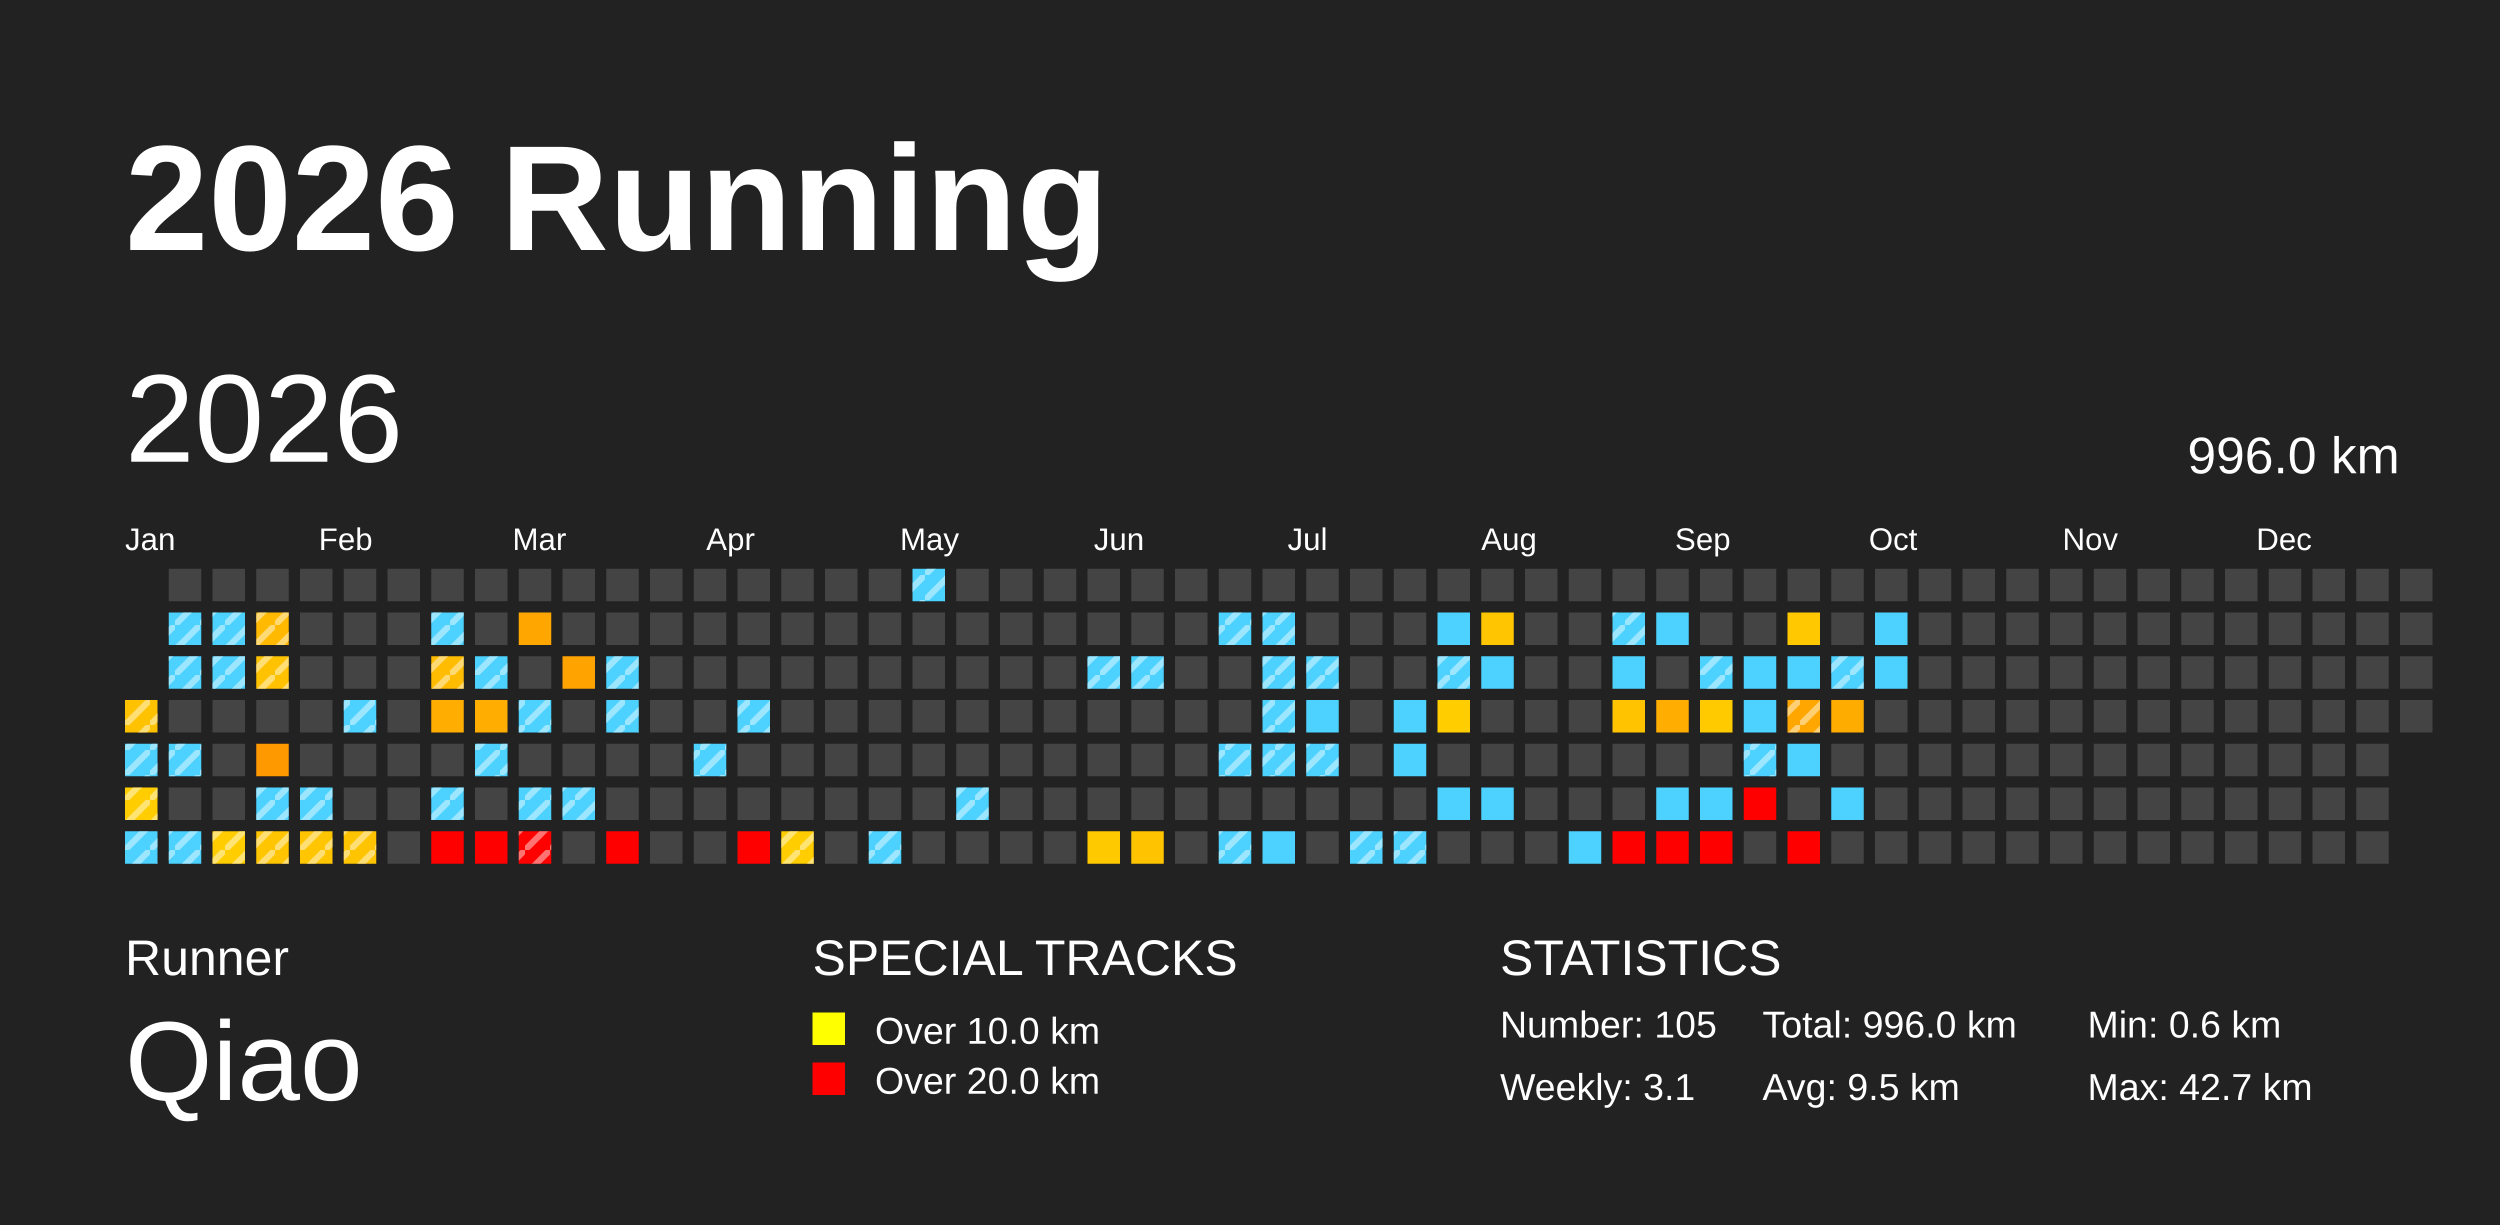
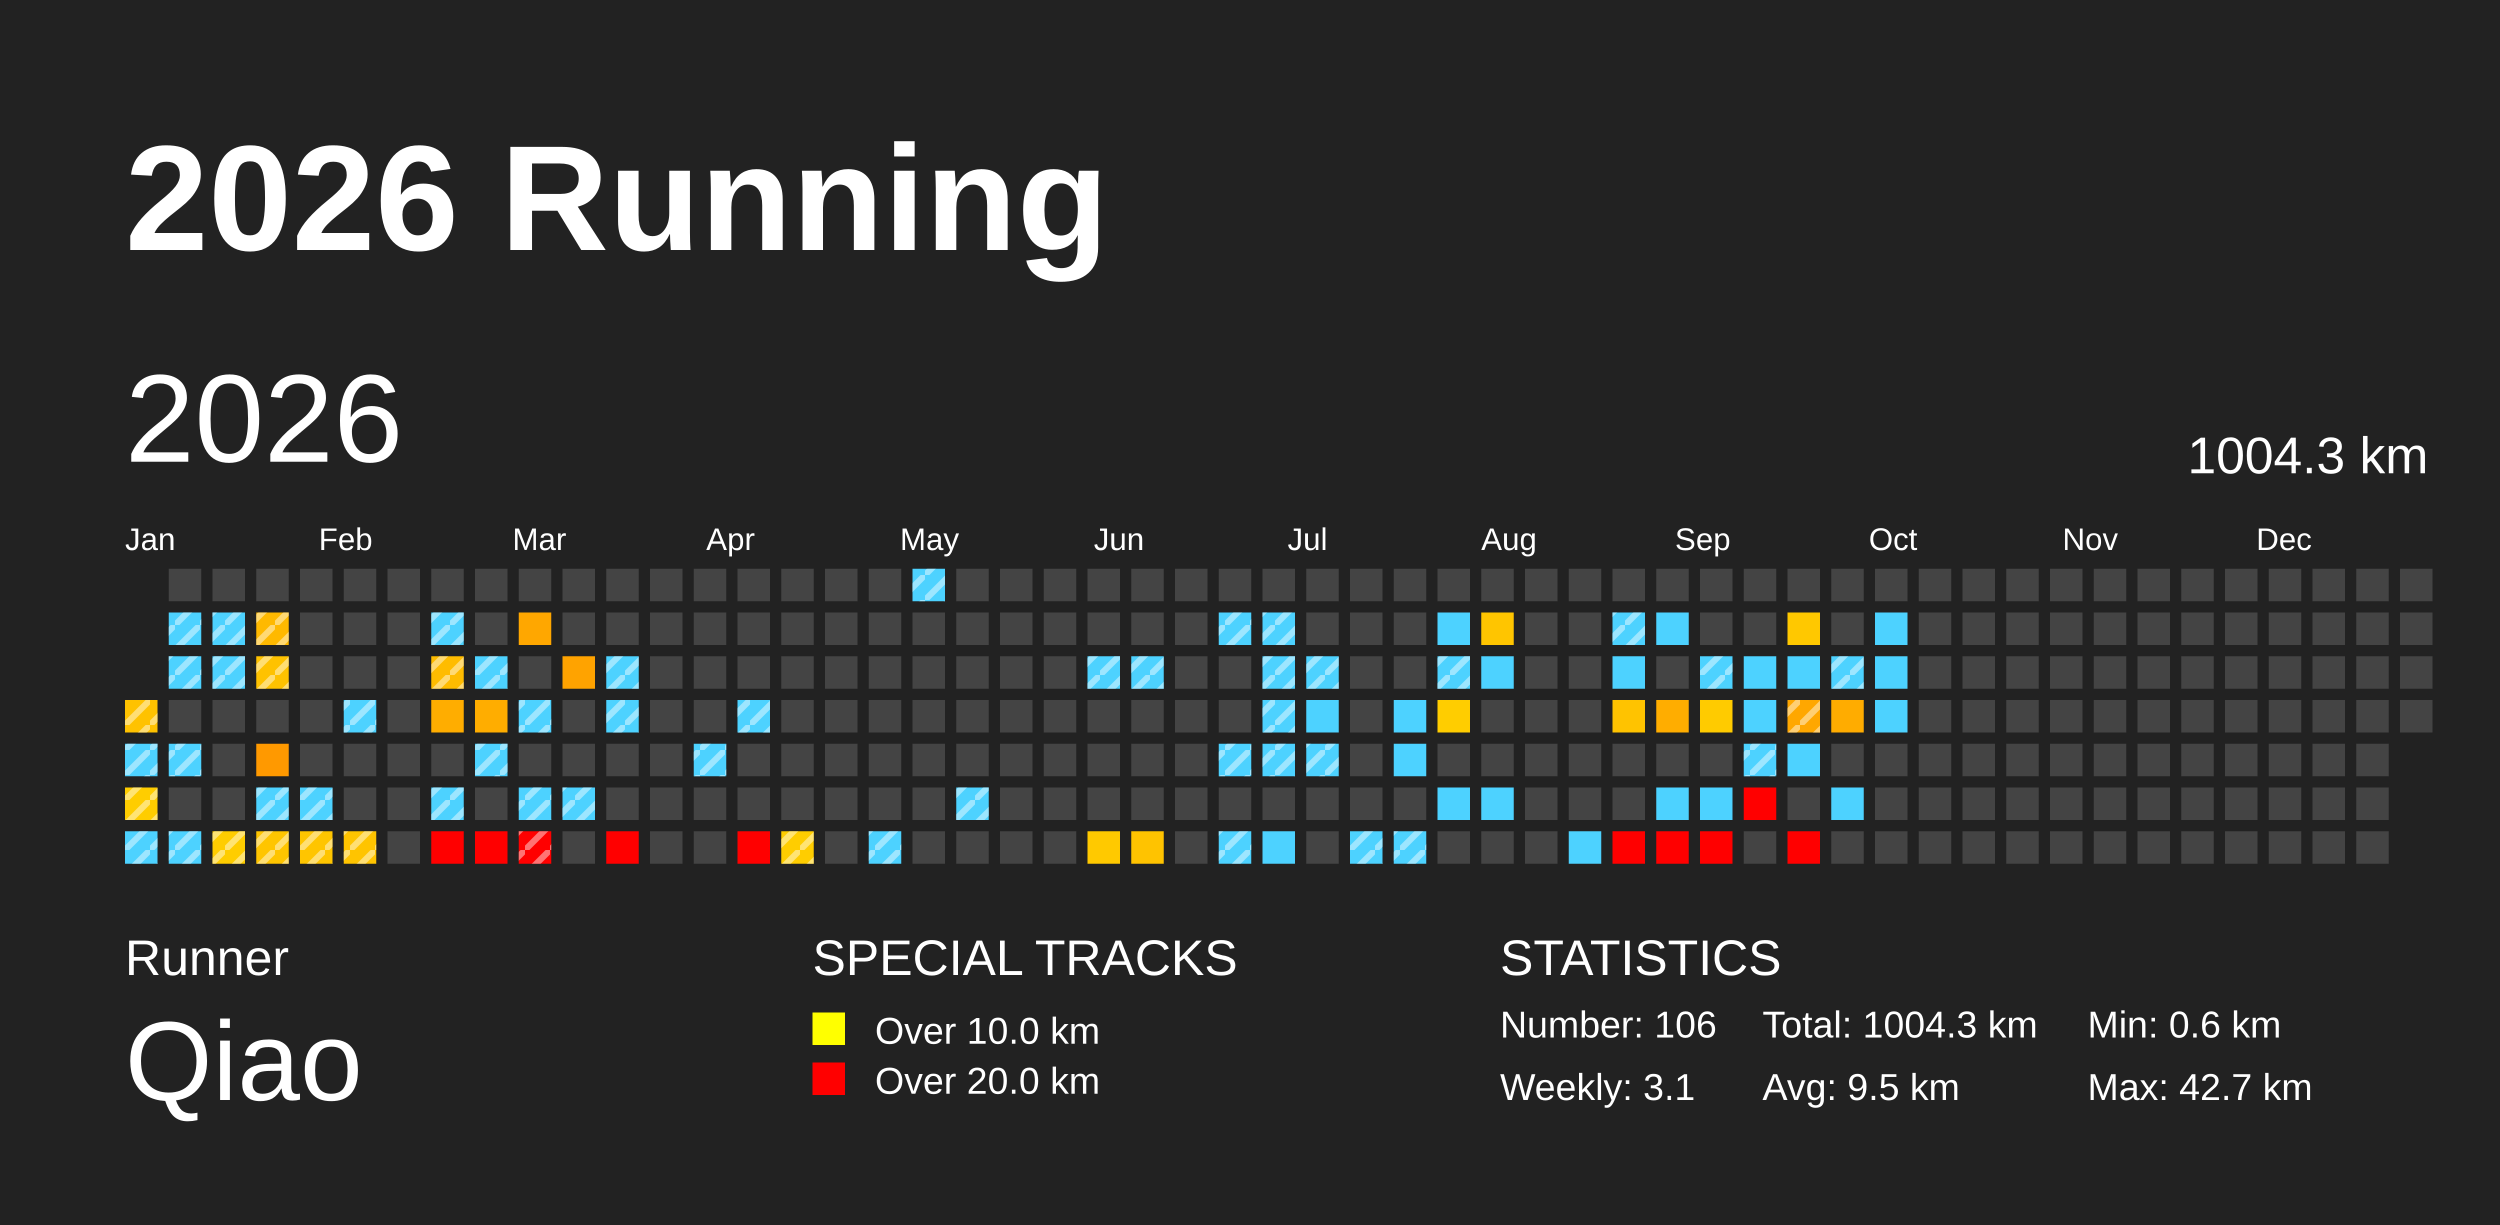
<svg xmlns="http://www.w3.org/2000/svg" baseProfile="full" height="98mm" version="1.1" viewBox="0,0,200,98" width="200mm">
  <defs>
    <pattern height="2" id="indoor-stripe" patternUnits="userSpaceOnUse" width="2">
      <line stroke="white" stroke-opacity="0.45" stroke-width="0.5" x1="0" x2="2" y1="2" y2="0" />
    </pattern>
  </defs>
  <rect fill="#222222" height="98" width="200" x="0" y="0" />
  <text fill="#FFFFFF" style="font-size:12px; font-family:Arial; font-weight:bold;" x="10" y="20">2026 Running</text>
  <text fill="#FFFFFF" style="font-size:4px; font-family:Arial" x="10" y="78">Runner</text>
  <text fill="#FFFFFF" style="font-size:9px; font-family:Arial" x="10" y="88">Qiao</text>
  <text fill="#FFFFFF" style="font-size:4px; font-family:Arial" x="65" y="78">SPECIAL TRACKS</text>
  <rect fill="yellow" height="2.6" width="2.6" x="65" y="81" />
  <text fill="#FFFFFF" style="font-size:3px; font-family:Arial" x="70" y="83.5">Over 10.0 km</text>
  <rect fill="red" height="2.6" width="2.6" x="65" y="85" />
  <text fill="#FFFFFF" style="font-size:3px; font-family:Arial" x="70" y="87.5">Over 20.0 km</text>
  <text fill="#FFFFFF" style="font-size:4px; font-family:Arial" x="120" y="78">STATISTICS</text>
-   <text fill="#FFFFFF" style="font-size:3px; font-family:Arial" x="120" y="83">Number: 105</text>
+   <text fill="#FFFFFF" style="font-size:3px; font-family:Arial" x="120" y="83">Number: 106</text>
  <text fill="#FFFFFF" style="font-size:3px; font-family:Arial" x="120" y="88">Weekly: 3.1</text>
-   <text fill="#FFFFFF" style="font-size:3px; font-family:Arial" x="141" y="83">Total: 996.0 km</text>
+   <text fill="#FFFFFF" style="font-size:3px; font-family:Arial" x="141" y="83">Total: 1004.3 km</text>
  <text fill="#FFFFFF" style="font-size:3px; font-family:Arial" x="141" y="88">Avg: 9.5 km</text>
  <text fill="#FFFFFF" style="font-size:3px; font-family:Arial" x="167" y="83">Min: 0.6 km</text>
  <text fill="#FFFFFF" style="font-size:3px; font-family:Arial" x="167" y="88">Max: 42.7 km</text>
  <text dominant-baseline="hanging" fill="#FFFFFF" style="font-size:10.0px; font-family:Arial;" x="10" y="30">2026</text>
-   <text dominant-baseline="hanging" fill="#FFFFFF" style="font-size:4.125px; font-family:Arial;" x="175" y="35">996.0 km</text>
+   <text dominant-baseline="hanging" fill="#FFFFFF" style="font-size:4.125px; font-family:Arial;" x="175" y="35">1004.3 km</text>
  <text fill="#FFFFFF" style="font-size:2.5px; font-family:Arial" x="10.0" y="44">Jan</text>
  <text fill="#FFFFFF" style="font-size:2.5px; font-family:Arial" x="25.5" y="44">Feb</text>
  <text fill="#FFFFFF" style="font-size:2.5px; font-family:Arial" x="41.0" y="44">Mar</text>
  <text fill="#FFFFFF" style="font-size:2.5px; font-family:Arial" x="56.5" y="44">Apr</text>
  <text fill="#FFFFFF" style="font-size:2.5px; font-family:Arial" x="72.0" y="44">May</text>
  <text fill="#FFFFFF" style="font-size:2.5px; font-family:Arial" x="87.5" y="44">Jun</text>
  <text fill="#FFFFFF" style="font-size:2.5px; font-family:Arial" x="103.0" y="44">Jul</text>
  <text fill="#FFFFFF" style="font-size:2.5px; font-family:Arial" x="118.5" y="44">Aug</text>
  <text fill="#FFFFFF" style="font-size:2.5px; font-family:Arial" x="134.0" y="44">Sep</text>
  <text fill="#FFFFFF" style="font-size:2.5px; font-family:Arial" x="149.5" y="44">Oct</text>
  <text fill="#FFFFFF" style="font-size:2.5px; font-family:Arial" x="165.0" y="44">Nov</text>
  <text fill="#FFFFFF" style="font-size:2.5px; font-family:Arial" x="180.5" y="44">Dec</text>
  <rect fill="#ffc200" height="2.6" width="2.6" x="10.0" y="56.0" />
  <rect fill="url(#indoor-stripe)" height="2.6" style="pointer-events: none;" width="2.6" x="10.0" y="56.0" />
  <rect fill="#4dd2ff" height="2.6" width="2.6" x="10.0" y="59.5" />
  <rect fill="url(#indoor-stripe)" height="2.6" style="pointer-events: none;" width="2.6" x="10.0" y="59.5" />
  <rect fill="#ffcd00" height="2.6" width="2.6" x="10.0" y="63.0" />
  <rect fill="url(#indoor-stripe)" height="2.6" style="pointer-events: none;" width="2.6" x="10.0" y="63.0" />
  <rect fill="#4dd2ff" height="2.6" width="2.6" x="10.0" y="66.5" />
  <rect fill="url(#indoor-stripe)" height="2.6" style="pointer-events: none;" width="2.6" x="10.0" y="66.5" />
  <rect fill="#444444" height="2.6" width="2.6" x="13.5" y="45.5" />
  <rect fill="#4dd2ff" height="2.6" width="2.6" x="13.5" y="49.0" />
  <rect fill="url(#indoor-stripe)" height="2.6" style="pointer-events: none;" width="2.6" x="13.5" y="49.0" />
  <rect fill="#4dd2ff" height="2.6" width="2.6" x="13.5" y="52.5" />
  <rect fill="url(#indoor-stripe)" height="2.6" style="pointer-events: none;" width="2.6" x="13.5" y="52.5" />
  <rect fill="#444444" height="2.6" width="2.6" x="13.5" y="56.0" />
  <rect fill="#4dd2ff" height="2.6" width="2.6" x="13.5" y="59.5" />
  <rect fill="url(#indoor-stripe)" height="2.6" style="pointer-events: none;" width="2.6" x="13.5" y="59.5" />
  <rect fill="#444444" height="2.6" width="2.6" x="13.5" y="63.0" />
  <rect fill="#4dd2ff" height="2.6" width="2.6" x="13.5" y="66.5" />
  <rect fill="url(#indoor-stripe)" height="2.6" style="pointer-events: none;" width="2.6" x="13.5" y="66.5" />
  <rect fill="#444444" height="2.6" width="2.6" x="17.0" y="45.5" />
  <rect fill="#4dd2ff" height="2.6" width="2.6" x="17.0" y="49.0" />
  <rect fill="url(#indoor-stripe)" height="2.6" style="pointer-events: none;" width="2.6" x="17.0" y="49.0" />
  <rect fill="#4dd2ff" height="2.6" width="2.6" x="17.0" y="52.5" />
  <rect fill="url(#indoor-stripe)" height="2.6" style="pointer-events: none;" width="2.6" x="17.0" y="52.5" />
  <rect fill="#444444" height="2.6" width="2.6" x="17.0" y="56.0" />
  <rect fill="#444444" height="2.6" width="2.6" x="17.0" y="59.5" />
  <rect fill="#444444" height="2.6" width="2.6" x="17.0" y="63.0" />
  <rect fill="#ffcd00" height="2.6" width="2.6" x="17.0" y="66.5" />
  <rect fill="url(#indoor-stripe)" height="2.6" style="pointer-events: none;" width="2.6" x="17.0" y="66.5" />
  <rect fill="#444444" height="2.6" width="2.6" x="20.5" y="45.5" />
  <rect fill="#ffb900" height="2.6" width="2.6" x="20.5" y="49.0" />
  <rect fill="url(#indoor-stripe)" height="2.6" style="pointer-events: none;" width="2.6" x="20.5" y="49.0" />
  <rect fill="#ffc200" height="2.6" width="2.6" x="20.5" y="52.5" />
  <rect fill="url(#indoor-stripe)" height="2.6" style="pointer-events: none;" width="2.6" x="20.5" y="52.5" />
  <rect fill="#444444" height="2.6" width="2.6" x="20.5" y="56.0" />
  <rect fill="#ff9900" height="2.6" width="2.6" x="20.5" y="59.5" />
  <rect fill="#4dd2ff" height="2.6" width="2.6" x="20.5" y="63.0" />
  <rect fill="url(#indoor-stripe)" height="2.6" style="pointer-events: none;" width="2.6" x="20.5" y="63.0" />
  <rect fill="#ffc500" height="2.6" width="2.6" x="20.5" y="66.5" />
  <rect fill="url(#indoor-stripe)" height="2.6" style="pointer-events: none;" width="2.6" x="20.5" y="66.5" />
  <rect fill="#444444" height="2.6" width="2.6" x="24.0" y="45.5" />
  <rect fill="#444444" height="2.6" width="2.6" x="24.0" y="49.0" />
  <rect fill="#444444" height="2.6" width="2.6" x="24.0" y="52.5" />
  <rect fill="#444444" height="2.6" width="2.6" x="24.0" y="56.0" />
  <rect fill="#444444" height="2.6" width="2.6" x="24.0" y="59.5" />
  <rect fill="#4dd2ff" height="2.6" width="2.6" x="24.0" y="63.0" />
  <rect fill="url(#indoor-stripe)" height="2.6" style="pointer-events: none;" width="2.6" x="24.0" y="63.0" />
  <rect fill="#ffc500" height="2.6" width="2.6" x="24.0" y="66.5" />
  <rect fill="url(#indoor-stripe)" height="2.6" style="pointer-events: none;" width="2.6" x="24.0" y="66.5" />
  <rect fill="#444444" height="2.6" width="2.6" x="27.5" y="45.5" />
  <rect fill="#444444" height="2.6" width="2.6" x="27.5" y="49.0" />
  <rect fill="#444444" height="2.6" width="2.6" x="27.5" y="52.5" />
  <rect fill="#4dd2ff" height="2.6" width="2.6" x="27.5" y="56.0" />
  <rect fill="url(#indoor-stripe)" height="2.6" style="pointer-events: none;" width="2.6" x="27.5" y="56.0" />
  <rect fill="#444444" height="2.6" width="2.6" x="27.5" y="59.5" />
  <rect fill="#444444" height="2.6" width="2.6" x="27.5" y="63.0" />
  <rect fill="#ffc400" height="2.6" width="2.6" x="27.5" y="66.5" />
  <rect fill="url(#indoor-stripe)" height="2.6" style="pointer-events: none;" width="2.6" x="27.5" y="66.5" />
  <rect fill="#444444" height="2.6" width="2.6" x="31.0" y="45.5" />
  <rect fill="#444444" height="2.6" width="2.6" x="31.0" y="49.0" />
  <rect fill="#444444" height="2.6" width="2.6" x="31.0" y="52.5" />
  <rect fill="#444444" height="2.6" width="2.6" x="31.0" y="56.0" />
  <rect fill="#444444" height="2.6" width="2.6" x="31.0" y="59.5" />
  <rect fill="#444444" height="2.6" width="2.6" x="31.0" y="63.0" />
  <rect fill="#444444" height="2.6" width="2.6" x="31.0" y="66.5" />
  <rect fill="#444444" height="2.6" width="2.6" x="34.5" y="45.5" />
  <rect fill="#4dd2ff" height="2.6" width="2.6" x="34.5" y="49.0" />
  <rect fill="url(#indoor-stripe)" height="2.6" style="pointer-events: none;" width="2.6" x="34.5" y="49.0" />
  <rect fill="#ffbc00" height="2.6" width="2.6" x="34.5" y="52.5" />
  <rect fill="url(#indoor-stripe)" height="2.6" style="pointer-events: none;" width="2.6" x="34.5" y="52.5" />
  <rect fill="#ffad00" height="2.6" width="2.6" x="34.5" y="56.0" />
  <rect fill="#444444" height="2.6" width="2.6" x="34.5" y="59.5" />
  <rect fill="#4dd2ff" height="2.6" width="2.6" x="34.5" y="63.0" />
  <rect fill="url(#indoor-stripe)" height="2.6" style="pointer-events: none;" width="2.6" x="34.5" y="63.0" />
  <rect fill="red" height="2.6" width="2.6" x="34.5" y="66.5" />
  <rect fill="#444444" height="2.6" width="2.6" x="38.0" y="45.5" />
  <rect fill="#444444" height="2.6" width="2.6" x="38.0" y="49.0" />
  <rect fill="#4dd2ff" height="2.6" width="2.6" x="38.0" y="52.5" />
  <rect fill="url(#indoor-stripe)" height="2.6" style="pointer-events: none;" width="2.6" x="38.0" y="52.5" />
  <rect fill="#ffad00" height="2.6" width="2.6" x="38.0" y="56.0" />
  <rect fill="#4dd2ff" height="2.6" width="2.6" x="38.0" y="59.5" />
  <rect fill="url(#indoor-stripe)" height="2.6" style="pointer-events: none;" width="2.6" x="38.0" y="59.5" />
  <rect fill="#444444" height="2.6" width="2.6" x="38.0" y="63.0" />
  <rect fill="red" height="2.6" width="2.6" x="38.0" y="66.5" />
  <rect fill="#444444" height="2.6" width="2.6" x="41.5" y="45.5" />
  <rect fill="#ffa700" height="2.6" width="2.6" x="41.5" y="49.0" />
  <rect fill="#444444" height="2.6" width="2.6" x="41.5" y="52.5" />
  <rect fill="#4dd2ff" height="2.6" width="2.6" x="41.5" y="56.0" />
  <rect fill="url(#indoor-stripe)" height="2.6" style="pointer-events: none;" width="2.6" x="41.5" y="56.0" />
  <rect fill="#444444" height="2.6" width="2.6" x="41.5" y="59.5" />
  <rect fill="#4dd2ff" height="2.6" width="2.6" x="41.5" y="63.0" />
  <rect fill="url(#indoor-stripe)" height="2.6" style="pointer-events: none;" width="2.6" x="41.5" y="63.0" />
  <rect fill="red" height="2.6" width="2.6" x="41.5" y="66.5" />
  <rect fill="url(#indoor-stripe)" height="2.6" style="pointer-events: none;" width="2.6" x="41.5" y="66.5" />
  <rect fill="#444444" height="2.6" width="2.6" x="45.0" y="45.5" />
  <rect fill="#444444" height="2.6" width="2.6" x="45.0" y="49.0" />
  <rect fill="#ffa300" height="2.6" width="2.6" x="45.0" y="52.5" />
  <rect fill="#444444" height="2.6" width="2.6" x="45.0" y="56.0" />
  <rect fill="#444444" height="2.6" width="2.6" x="45.0" y="59.5" />
  <rect fill="#4dd2ff" height="2.6" width="2.6" x="45.0" y="63.0" />
  <rect fill="url(#indoor-stripe)" height="2.6" style="pointer-events: none;" width="2.6" x="45.0" y="63.0" />
  <rect fill="#444444" height="2.6" width="2.6" x="45.0" y="66.5" />
  <rect fill="#444444" height="2.6" width="2.6" x="48.5" y="45.5" />
  <rect fill="#444444" height="2.6" width="2.6" x="48.5" y="49.0" />
  <rect fill="#4dd2ff" height="2.6" width="2.6" x="48.5" y="52.5" />
  <rect fill="url(#indoor-stripe)" height="2.6" style="pointer-events: none;" width="2.6" x="48.5" y="52.5" />
  <rect fill="#4dd2ff" height="2.6" width="2.6" x="48.5" y="56.0" />
  <rect fill="url(#indoor-stripe)" height="2.6" style="pointer-events: none;" width="2.6" x="48.5" y="56.0" />
  <rect fill="#444444" height="2.6" width="2.6" x="48.5" y="59.5" />
  <rect fill="#444444" height="2.6" width="2.6" x="48.5" y="63.0" />
  <rect fill="red" height="2.6" width="2.6" x="48.5" y="66.5" />
  <rect fill="#444444" height="2.6" width="2.6" x="52.0" y="45.5" />
  <rect fill="#444444" height="2.6" width="2.6" x="52.0" y="49.0" />
  <rect fill="#444444" height="2.6" width="2.6" x="52.0" y="52.5" />
  <rect fill="#444444" height="2.6" width="2.6" x="52.0" y="56.0" />
  <rect fill="#444444" height="2.6" width="2.6" x="52.0" y="59.5" />
  <rect fill="#444444" height="2.6" width="2.6" x="52.0" y="63.0" />
  <rect fill="#444444" height="2.6" width="2.6" x="52.0" y="66.5" />
  <rect fill="#444444" height="2.6" width="2.6" x="55.5" y="45.5" />
  <rect fill="#444444" height="2.6" width="2.6" x="55.5" y="49.0" />
  <rect fill="#444444" height="2.6" width="2.6" x="55.5" y="52.5" />
  <rect fill="#444444" height="2.6" width="2.6" x="55.5" y="56.0" />
  <rect fill="#4dd2ff" height="2.6" width="2.6" x="55.5" y="59.5" />
  <rect fill="url(#indoor-stripe)" height="2.6" style="pointer-events: none;" width="2.6" x="55.5" y="59.5" />
  <rect fill="#444444" height="2.6" width="2.6" x="55.5" y="63.0" />
  <rect fill="#444444" height="2.6" width="2.6" x="55.5" y="66.5" />
  <rect fill="#444444" height="2.6" width="2.6" x="59.0" y="45.5" />
  <rect fill="#444444" height="2.6" width="2.6" x="59.0" y="49.0" />
  <rect fill="#444444" height="2.6" width="2.6" x="59.0" y="52.5" />
  <rect fill="#4dd2ff" height="2.6" width="2.6" x="59.0" y="56.0" />
  <rect fill="url(#indoor-stripe)" height="2.6" style="pointer-events: none;" width="2.6" x="59.0" y="56.0" />
  <rect fill="#444444" height="2.6" width="2.6" x="59.0" y="59.5" />
  <rect fill="#444444" height="2.6" width="2.6" x="59.0" y="63.0" />
  <rect fill="red" height="2.6" width="2.6" x="59.0" y="66.5" />
  <rect fill="#444444" height="2.6" width="2.6" x="62.5" y="45.5" />
  <rect fill="#444444" height="2.6" width="2.6" x="62.5" y="49.0" />
  <rect fill="#444444" height="2.6" width="2.6" x="62.5" y="52.5" />
  <rect fill="#444444" height="2.6" width="2.6" x="62.5" y="56.0" />
  <rect fill="#444444" height="2.6" width="2.6" x="62.5" y="59.5" />
  <rect fill="#444444" height="2.6" width="2.6" x="62.5" y="63.0" />
  <rect fill="#ffcd00" height="2.6" width="2.6" x="62.5" y="66.5" />
  <rect fill="url(#indoor-stripe)" height="2.6" style="pointer-events: none;" width="2.6" x="62.5" y="66.5" />
  <rect fill="#444444" height="2.6" width="2.6" x="66.0" y="45.5" />
  <rect fill="#444444" height="2.6" width="2.6" x="66.0" y="49.0" />
  <rect fill="#444444" height="2.6" width="2.6" x="66.0" y="52.5" />
  <rect fill="#444444" height="2.6" width="2.6" x="66.0" y="56.0" />
  <rect fill="#444444" height="2.6" width="2.6" x="66.0" y="59.5" />
  <rect fill="#444444" height="2.6" width="2.6" x="66.0" y="63.0" />
  <rect fill="#444444" height="2.6" width="2.6" x="66.0" y="66.5" />
  <rect fill="#444444" height="2.6" width="2.6" x="69.5" y="45.5" />
  <rect fill="#444444" height="2.6" width="2.6" x="69.5" y="49.0" />
  <rect fill="#444444" height="2.6" width="2.6" x="69.5" y="52.5" />
  <rect fill="#444444" height="2.6" width="2.6" x="69.5" y="56.0" />
  <rect fill="#444444" height="2.6" width="2.6" x="69.5" y="59.5" />
  <rect fill="#444444" height="2.6" width="2.6" x="69.5" y="63.0" />
  <rect fill="#4dd2ff" height="2.6" width="2.6" x="69.5" y="66.5" />
  <rect fill="url(#indoor-stripe)" height="2.6" style="pointer-events: none;" width="2.6" x="69.5" y="66.5" />
  <rect fill="#4dd2ff" height="2.6" width="2.6" x="73.0" y="45.5" />
  <rect fill="url(#indoor-stripe)" height="2.6" style="pointer-events: none;" width="2.6" x="73.0" y="45.5" />
  <rect fill="#444444" height="2.6" width="2.6" x="73.0" y="49.0" />
  <rect fill="#444444" height="2.6" width="2.6" x="73.0" y="52.5" />
  <rect fill="#444444" height="2.6" width="2.6" x="73.0" y="56.0" />
  <rect fill="#444444" height="2.6" width="2.6" x="73.0" y="59.5" />
  <rect fill="#444444" height="2.6" width="2.6" x="73.0" y="63.0" />
  <rect fill="#444444" height="2.6" width="2.6" x="73.0" y="66.5" />
  <rect fill="#444444" height="2.6" width="2.6" x="76.5" y="45.5" />
  <rect fill="#444444" height="2.6" width="2.6" x="76.5" y="49.0" />
  <rect fill="#444444" height="2.6" width="2.6" x="76.5" y="52.5" />
  <rect fill="#444444" height="2.6" width="2.6" x="76.5" y="56.0" />
  <rect fill="#444444" height="2.6" width="2.6" x="76.5" y="59.5" />
  <rect fill="#4dd2ff" height="2.6" width="2.6" x="76.5" y="63.0" />
  <rect fill="url(#indoor-stripe)" height="2.6" style="pointer-events: none;" width="2.6" x="76.5" y="63.0" />
  <rect fill="#444444" height="2.6" width="2.6" x="76.5" y="66.5" />
  <rect fill="#444444" height="2.6" width="2.6" x="80.0" y="45.5" />
  <rect fill="#444444" height="2.6" width="2.6" x="80.0" y="49.0" />
  <rect fill="#444444" height="2.6" width="2.6" x="80.0" y="52.5" />
  <rect fill="#444444" height="2.6" width="2.6" x="80.0" y="56.0" />
  <rect fill="#444444" height="2.6" width="2.6" x="80.0" y="59.5" />
  <rect fill="#444444" height="2.6" width="2.6" x="80.0" y="63.0" />
  <rect fill="#444444" height="2.6" width="2.6" x="80.0" y="66.5" />
  <rect fill="#444444" height="2.6" width="2.6" x="83.5" y="45.5" />
  <rect fill="#444444" height="2.6" width="2.6" x="83.5" y="49.0" />
  <rect fill="#444444" height="2.6" width="2.6" x="83.5" y="52.5" />
  <rect fill="#444444" height="2.6" width="2.6" x="83.5" y="56.0" />
  <rect fill="#444444" height="2.6" width="2.6" x="83.5" y="59.5" />
  <rect fill="#444444" height="2.6" width="2.6" x="83.5" y="63.0" />
  <rect fill="#444444" height="2.6" width="2.6" x="83.5" y="66.5" />
  <rect fill="#444444" height="2.6" width="2.6" x="87.0" y="45.5" />
  <rect fill="#444444" height="2.6" width="2.6" x="87.0" y="49.0" />
  <rect fill="#4dd2ff" height="2.6" width="2.6" x="87.0" y="52.5" />
  <rect fill="url(#indoor-stripe)" height="2.6" style="pointer-events: none;" width="2.6" x="87.0" y="52.5" />
  <rect fill="#444444" height="2.6" width="2.6" x="87.0" y="56.0" />
  <rect fill="#444444" height="2.6" width="2.6" x="87.0" y="59.5" />
  <rect fill="#444444" height="2.6" width="2.6" x="87.0" y="63.0" />
  <rect fill="#ffc900" height="2.6" width="2.6" x="87.0" y="66.5" />
  <rect fill="#444444" height="2.6" width="2.6" x="90.5" y="45.5" />
  <rect fill="#444444" height="2.6" width="2.6" x="90.5" y="49.0" />
  <rect fill="#4dd2ff" height="2.6" width="2.6" x="90.5" y="52.5" />
  <rect fill="url(#indoor-stripe)" height="2.6" style="pointer-events: none;" width="2.6" x="90.5" y="52.5" />
  <rect fill="#444444" height="2.6" width="2.6" x="90.5" y="56.0" />
  <rect fill="#444444" height="2.6" width="2.6" x="90.5" y="59.5" />
  <rect fill="#444444" height="2.6" width="2.6" x="90.5" y="63.0" />
  <rect fill="#ffc300" height="2.6" width="2.6" x="90.5" y="66.5" />
  <rect fill="#444444" height="2.6" width="2.6" x="94.0" y="45.5" />
  <rect fill="#444444" height="2.6" width="2.6" x="94.0" y="49.0" />
  <rect fill="#444444" height="2.6" width="2.6" x="94.0" y="52.5" />
  <rect fill="#444444" height="2.6" width="2.6" x="94.0" y="56.0" />
  <rect fill="#444444" height="2.6" width="2.6" x="94.0" y="59.5" />
  <rect fill="#444444" height="2.6" width="2.6" x="94.0" y="63.0" />
  <rect fill="#444444" height="2.6" width="2.6" x="94.0" y="66.5" />
  <rect fill="#444444" height="2.6" width="2.6" x="97.5" y="45.5" />
  <rect fill="#4dd2ff" height="2.6" width="2.6" x="97.5" y="49.0" />
  <rect fill="url(#indoor-stripe)" height="2.6" style="pointer-events: none;" width="2.6" x="97.5" y="49.0" />
  <rect fill="#444444" height="2.6" width="2.6" x="97.5" y="52.5" />
  <rect fill="#444444" height="2.6" width="2.6" x="97.5" y="56.0" />
  <rect fill="#4dd2ff" height="2.6" width="2.6" x="97.5" y="59.5" />
  <rect fill="url(#indoor-stripe)" height="2.6" style="pointer-events: none;" width="2.6" x="97.5" y="59.5" />
  <rect fill="#444444" height="2.6" width="2.6" x="97.5" y="63.0" />
  <rect fill="#4dd2ff" height="2.6" width="2.6" x="97.5" y="66.5" />
  <rect fill="url(#indoor-stripe)" height="2.6" style="pointer-events: none;" width="2.6" x="97.5" y="66.5" />
  <rect fill="#444444" height="2.6" width="2.6" x="101.0" y="45.5" />
  <rect fill="#4dd2ff" height="2.6" width="2.6" x="101.0" y="49.0" />
  <rect fill="url(#indoor-stripe)" height="2.6" style="pointer-events: none;" width="2.6" x="101.0" y="49.0" />
  <rect fill="#4dd2ff" height="2.6" width="2.6" x="101.0" y="52.5" />
  <rect fill="url(#indoor-stripe)" height="2.6" style="pointer-events: none;" width="2.6" x="101.0" y="52.5" />
  <rect fill="#4dd2ff" height="2.6" width="2.6" x="101.0" y="56.0" />
  <rect fill="url(#indoor-stripe)" height="2.6" style="pointer-events: none;" width="2.6" x="101.0" y="56.0" />
  <rect fill="#4dd2ff" height="2.6" width="2.6" x="101.0" y="59.5" />
  <rect fill="url(#indoor-stripe)" height="2.6" style="pointer-events: none;" width="2.6" x="101.0" y="59.5" />
  <rect fill="#444444" height="2.6" width="2.6" x="101.0" y="63.0" />
  <rect fill="#4dd2ff" height="2.6" width="2.6" x="101.0" y="66.5" />
  <rect fill="#444444" height="2.6" width="2.6" x="104.5" y="45.5" />
  <rect fill="#444444" height="2.6" width="2.6" x="104.5" y="49.0" />
  <rect fill="#4dd2ff" height="2.6" width="2.6" x="104.5" y="52.5" />
  <rect fill="url(#indoor-stripe)" height="2.6" style="pointer-events: none;" width="2.6" x="104.5" y="52.5" />
  <rect fill="#4dd2ff" height="2.6" width="2.6" x="104.5" y="56.0" />
  <rect fill="#4dd2ff" height="2.6" width="2.6" x="104.5" y="59.5" />
  <rect fill="url(#indoor-stripe)" height="2.6" style="pointer-events: none;" width="2.6" x="104.5" y="59.5" />
  <rect fill="#444444" height="2.6" width="2.6" x="104.5" y="63.0" />
  <rect fill="#444444" height="2.6" width="2.6" x="104.5" y="66.5" />
  <rect fill="#444444" height="2.6" width="2.6" x="108.0" y="45.5" />
  <rect fill="#444444" height="2.6" width="2.6" x="108.0" y="49.0" />
  <rect fill="#444444" height="2.6" width="2.6" x="108.0" y="52.5" />
  <rect fill="#444444" height="2.6" width="2.6" x="108.0" y="56.0" />
  <rect fill="#444444" height="2.6" width="2.6" x="108.0" y="59.5" />
  <rect fill="#444444" height="2.6" width="2.6" x="108.0" y="63.0" />
  <rect fill="#4dd2ff" height="2.6" width="2.6" x="108.0" y="66.5" />
  <rect fill="url(#indoor-stripe)" height="2.6" style="pointer-events: none;" width="2.6" x="108.0" y="66.5" />
  <rect fill="#444444" height="2.6" width="2.6" x="111.5" y="45.5" />
  <rect fill="#444444" height="2.6" width="2.6" x="111.5" y="49.0" />
  <rect fill="#444444" height="2.6" width="2.6" x="111.5" y="52.5" />
  <rect fill="#4dd2ff" height="2.6" width="2.6" x="111.5" y="56.0" />
  <rect fill="#4dd2ff" height="2.6" width="2.6" x="111.5" y="59.5" />
  <rect fill="#444444" height="2.6" width="2.6" x="111.5" y="63.0" />
  <rect fill="#4dd2ff" height="2.6" width="2.6" x="111.5" y="66.5" />
  <rect fill="url(#indoor-stripe)" height="2.6" style="pointer-events: none;" width="2.6" x="111.5" y="66.5" />
  <rect fill="#444444" height="2.6" width="2.6" x="115.0" y="45.5" />
  <rect fill="#4dd2ff" height="2.6" width="2.6" x="115.0" y="49.0" />
  <rect fill="#4dd2ff" height="2.6" width="2.6" x="115.0" y="52.5" />
  <rect fill="url(#indoor-stripe)" height="2.6" style="pointer-events: none;" width="2.6" x="115.0" y="52.5" />
  <rect fill="#ffcd00" height="2.6" width="2.6" x="115.0" y="56.0" />
  <rect fill="#444444" height="2.6" width="2.6" x="115.0" y="59.5" />
  <rect fill="#4dd2ff" height="2.6" width="2.6" x="115.0" y="63.0" />
  <rect fill="#444444" height="2.6" width="2.6" x="115.0" y="66.5" />
  <rect fill="#444444" height="2.6" width="2.6" x="118.5" y="45.5" />
  <rect fill="#ffc500" height="2.6" width="2.6" x="118.5" y="49.0" />
  <rect fill="#4dd2ff" height="2.6" width="2.6" x="118.5" y="52.5" />
  <rect fill="#444444" height="2.6" width="2.6" x="118.5" y="56.0" />
  <rect fill="#444444" height="2.6" width="2.6" x="118.5" y="59.5" />
  <rect fill="#4dd2ff" height="2.6" width="2.6" x="118.5" y="63.0" />
  <rect fill="#444444" height="2.6" width="2.6" x="118.5" y="66.5" />
  <rect fill="#444444" height="2.6" width="2.6" x="122.0" y="45.5" />
  <rect fill="#444444" height="2.6" width="2.6" x="122.0" y="49.0" />
  <rect fill="#444444" height="2.6" width="2.6" x="122.0" y="52.5" />
  <rect fill="#444444" height="2.6" width="2.6" x="122.0" y="56.0" />
  <rect fill="#444444" height="2.6" width="2.6" x="122.0" y="59.5" />
  <rect fill="#444444" height="2.6" width="2.6" x="122.0" y="63.0" />
  <rect fill="#444444" height="2.6" width="2.6" x="122.0" y="66.5" />
  <rect fill="#444444" height="2.6" width="2.6" x="125.5" y="45.5" />
  <rect fill="#444444" height="2.6" width="2.6" x="125.5" y="49.0" />
  <rect fill="#444444" height="2.6" width="2.6" x="125.5" y="52.5" />
  <rect fill="#444444" height="2.6" width="2.6" x="125.5" y="56.0" />
  <rect fill="#444444" height="2.6" width="2.6" x="125.5" y="59.5" />
  <rect fill="#444444" height="2.6" width="2.6" x="125.5" y="63.0" />
  <rect fill="#4dd2ff" height="2.6" width="2.6" x="125.5" y="66.5" />
  <rect fill="#444444" height="2.6" width="2.6" x="129.0" y="45.5" />
  <rect fill="#4dd2ff" height="2.6" width="2.6" x="129.0" y="49.0" />
  <rect fill="url(#indoor-stripe)" height="2.6" style="pointer-events: none;" width="2.6" x="129.0" y="49.0" />
  <rect fill="#4dd2ff" height="2.6" width="2.6" x="129.0" y="52.5" />
  <rect fill="#ffc300" height="2.6" width="2.6" x="129.0" y="56.0" />
  <rect fill="#444444" height="2.6" width="2.6" x="129.0" y="59.5" />
  <rect fill="#444444" height="2.6" width="2.6" x="129.0" y="63.0" />
  <rect fill="red" height="2.6" width="2.6" x="129.0" y="66.5" />
  <rect fill="#444444" height="2.6" width="2.6" x="132.5" y="45.5" />
  <rect fill="#4dd2ff" height="2.6" width="2.6" x="132.5" y="49.0" />
  <rect fill="#444444" height="2.6" width="2.6" x="132.5" y="52.5" />
  <rect fill="#ffad00" height="2.6" width="2.6" x="132.5" y="56.0" />
  <rect fill="#444444" height="2.6" width="2.6" x="132.5" y="59.5" />
  <rect fill="#4dd2ff" height="2.6" width="2.6" x="132.5" y="63.0" />
  <rect fill="red" height="2.6" width="2.6" x="132.5" y="66.5" />
  <rect fill="#444444" height="2.6" width="2.6" x="136.0" y="45.5" />
  <rect fill="#444444" height="2.6" width="2.6" x="136.0" y="49.0" />
  <rect fill="#4dd2ff" height="2.6" width="2.6" x="136.0" y="52.5" />
  <rect fill="url(#indoor-stripe)" height="2.6" style="pointer-events: none;" width="2.6" x="136.0" y="52.5" />
  <rect fill="#ffcb00" height="2.6" width="2.6" x="136.0" y="56.0" />
  <rect fill="#444444" height="2.6" width="2.6" x="136.0" y="59.5" />
  <rect fill="#4dd2ff" height="2.6" width="2.6" x="136.0" y="63.0" />
  <rect fill="red" height="2.6" width="2.6" x="136.0" y="66.5" />
  <rect fill="#444444" height="2.6" width="2.6" x="139.5" y="45.5" />
  <rect fill="#444444" height="2.6" width="2.6" x="139.5" y="49.0" />
  <rect fill="#4dd2ff" height="2.6" width="2.6" x="139.5" y="52.5" />
  <rect fill="#4dd2ff" height="2.6" width="2.6" x="139.5" y="56.0" />
  <rect fill="#4dd2ff" height="2.6" width="2.6" x="139.5" y="59.5" />
  <rect fill="url(#indoor-stripe)" height="2.6" style="pointer-events: none;" width="2.6" x="139.5" y="59.5" />
  <rect fill="red" height="2.6" width="2.6" x="139.5" y="63.0" />
  <rect fill="#444444" height="2.6" width="2.6" x="139.5" y="66.5" />
  <rect fill="#444444" height="2.6" width="2.6" x="143.0" y="45.5" />
  <rect fill="#ffc800" height="2.6" width="2.6" x="143.0" y="49.0" />
  <rect fill="#4dd2ff" height="2.6" width="2.6" x="143.0" y="52.5" />
  <rect fill="#ffa700" height="2.6" width="2.6" x="143.0" y="56.0" />
  <rect fill="url(#indoor-stripe)" height="2.6" style="pointer-events: none;" width="2.6" x="143.0" y="56.0" />
  <rect fill="#4dd2ff" height="2.6" width="2.6" x="143.0" y="59.5" />
  <rect fill="#444444" height="2.6" width="2.6" x="143.0" y="63.0" />
  <rect fill="red" height="2.6" width="2.6" x="143.0" y="66.5" />
  <rect fill="#444444" height="2.6" width="2.6" x="146.5" y="45.5" />
  <rect fill="#444444" height="2.6" width="2.6" x="146.5" y="49.0" />
  <rect fill="#4dd2ff" height="2.6" width="2.6" x="146.5" y="52.5" />
  <rect fill="url(#indoor-stripe)" height="2.6" style="pointer-events: none;" width="2.6" x="146.5" y="52.5" />
  <rect fill="#ffac00" height="2.6" width="2.6" x="146.5" y="56.0" />
  <rect fill="#444444" height="2.6" width="2.6" x="146.5" y="59.5" />
  <rect fill="#4dd2ff" height="2.6" width="2.6" x="146.5" y="63.0" />
  <rect fill="#444444" height="2.6" width="2.6" x="146.5" y="66.5" />
  <rect fill="#444444" height="2.6" width="2.6" x="150.0" y="45.5" />
  <rect fill="#4dd2ff" height="2.6" width="2.6" x="150.0" y="49.0" />
  <rect fill="#4dd2ff" height="2.6" width="2.6" x="150.0" y="52.5" />
-   <rect fill="#444444" height="2.6" width="2.6" x="150.0" y="56.0" />
+   <rect fill="#4dd2ff" height="2.6" width="2.6" x="150.0" y="56.0" />
  <rect fill="#444444" height="2.6" width="2.6" x="150.0" y="59.5" />
  <rect fill="#444444" height="2.6" width="2.6" x="150.0" y="63.0" />
  <rect fill="#444444" height="2.6" width="2.6" x="150.0" y="66.5" />
  <rect fill="#444444" height="2.6" width="2.6" x="153.5" y="45.5" />
  <rect fill="#444444" height="2.6" width="2.6" x="153.5" y="49.0" />
  <rect fill="#444444" height="2.6" width="2.6" x="153.5" y="52.5" />
  <rect fill="#444444" height="2.6" width="2.6" x="153.5" y="56.0" />
  <rect fill="#444444" height="2.6" width="2.6" x="153.5" y="59.5" />
  <rect fill="#444444" height="2.6" width="2.6" x="153.5" y="63.0" />
  <rect fill="#444444" height="2.6" width="2.6" x="153.5" y="66.5" />
  <rect fill="#444444" height="2.6" width="2.6" x="157.0" y="45.5" />
  <rect fill="#444444" height="2.6" width="2.6" x="157.0" y="49.0" />
  <rect fill="#444444" height="2.6" width="2.6" x="157.0" y="52.5" />
  <rect fill="#444444" height="2.6" width="2.6" x="157.0" y="56.0" />
  <rect fill="#444444" height="2.6" width="2.6" x="157.0" y="59.5" />
  <rect fill="#444444" height="2.6" width="2.6" x="157.0" y="63.0" />
  <rect fill="#444444" height="2.6" width="2.6" x="157.0" y="66.5" />
  <rect fill="#444444" height="2.6" width="2.6" x="160.5" y="45.5" />
  <rect fill="#444444" height="2.6" width="2.6" x="160.5" y="49.0" />
  <rect fill="#444444" height="2.6" width="2.6" x="160.5" y="52.5" />
  <rect fill="#444444" height="2.6" width="2.6" x="160.5" y="56.0" />
  <rect fill="#444444" height="2.6" width="2.6" x="160.5" y="59.5" />
  <rect fill="#444444" height="2.6" width="2.6" x="160.5" y="63.0" />
  <rect fill="#444444" height="2.6" width="2.6" x="160.5" y="66.5" />
  <rect fill="#444444" height="2.6" width="2.6" x="164.0" y="45.5" />
  <rect fill="#444444" height="2.6" width="2.6" x="164.0" y="49.0" />
  <rect fill="#444444" height="2.6" width="2.6" x="164.0" y="52.5" />
  <rect fill="#444444" height="2.6" width="2.6" x="164.0" y="56.0" />
  <rect fill="#444444" height="2.6" width="2.6" x="164.0" y="59.5" />
  <rect fill="#444444" height="2.6" width="2.6" x="164.0" y="63.0" />
  <rect fill="#444444" height="2.6" width="2.6" x="164.0" y="66.5" />
  <rect fill="#444444" height="2.6" width="2.6" x="167.5" y="45.5" />
  <rect fill="#444444" height="2.6" width="2.6" x="167.5" y="49.0" />
  <rect fill="#444444" height="2.6" width="2.6" x="167.5" y="52.5" />
  <rect fill="#444444" height="2.6" width="2.6" x="167.5" y="56.0" />
  <rect fill="#444444" height="2.6" width="2.6" x="167.5" y="59.5" />
  <rect fill="#444444" height="2.6" width="2.6" x="167.5" y="63.0" />
  <rect fill="#444444" height="2.6" width="2.6" x="167.5" y="66.5" />
  <rect fill="#444444" height="2.6" width="2.6" x="171.0" y="45.5" />
  <rect fill="#444444" height="2.6" width="2.6" x="171.0" y="49.0" />
  <rect fill="#444444" height="2.6" width="2.6" x="171.0" y="52.5" />
  <rect fill="#444444" height="2.6" width="2.6" x="171.0" y="56.0" />
  <rect fill="#444444" height="2.6" width="2.6" x="171.0" y="59.5" />
  <rect fill="#444444" height="2.6" width="2.6" x="171.0" y="63.0" />
  <rect fill="#444444" height="2.6" width="2.6" x="171.0" y="66.5" />
  <rect fill="#444444" height="2.6" width="2.6" x="174.5" y="45.5" />
  <rect fill="#444444" height="2.6" width="2.6" x="174.5" y="49.0" />
  <rect fill="#444444" height="2.6" width="2.6" x="174.5" y="52.5" />
  <rect fill="#444444" height="2.6" width="2.6" x="174.5" y="56.0" />
  <rect fill="#444444" height="2.6" width="2.6" x="174.5" y="59.5" />
  <rect fill="#444444" height="2.6" width="2.6" x="174.5" y="63.0" />
  <rect fill="#444444" height="2.6" width="2.6" x="174.5" y="66.5" />
  <rect fill="#444444" height="2.6" width="2.6" x="178.0" y="45.5" />
  <rect fill="#444444" height="2.6" width="2.6" x="178.0" y="49.0" />
  <rect fill="#444444" height="2.6" width="2.6" x="178.0" y="52.5" />
  <rect fill="#444444" height="2.6" width="2.6" x="178.0" y="56.0" />
  <rect fill="#444444" height="2.6" width="2.6" x="178.0" y="59.5" />
  <rect fill="#444444" height="2.6" width="2.6" x="178.0" y="63.0" />
  <rect fill="#444444" height="2.6" width="2.6" x="178.0" y="66.5" />
  <rect fill="#444444" height="2.6" width="2.6" x="181.5" y="45.5" />
  <rect fill="#444444" height="2.6" width="2.6" x="181.5" y="49.0" />
  <rect fill="#444444" height="2.6" width="2.6" x="181.5" y="52.5" />
  <rect fill="#444444" height="2.6" width="2.6" x="181.5" y="56.0" />
  <rect fill="#444444" height="2.6" width="2.6" x="181.5" y="59.5" />
  <rect fill="#444444" height="2.6" width="2.6" x="181.5" y="63.0" />
  <rect fill="#444444" height="2.6" width="2.6" x="181.5" y="66.5" />
  <rect fill="#444444" height="2.6" width="2.6" x="185.0" y="45.5" />
  <rect fill="#444444" height="2.6" width="2.6" x="185.0" y="49.0" />
  <rect fill="#444444" height="2.6" width="2.6" x="185.0" y="52.5" />
  <rect fill="#444444" height="2.6" width="2.6" x="185.0" y="56.0" />
  <rect fill="#444444" height="2.6" width="2.6" x="185.0" y="59.5" />
  <rect fill="#444444" height="2.6" width="2.6" x="185.0" y="63.0" />
  <rect fill="#444444" height="2.6" width="2.6" x="185.0" y="66.5" />
  <rect fill="#444444" height="2.6" width="2.6" x="188.5" y="45.5" />
  <rect fill="#444444" height="2.6" width="2.6" x="188.5" y="49.0" />
  <rect fill="#444444" height="2.6" width="2.6" x="188.5" y="52.5" />
  <rect fill="#444444" height="2.6" width="2.6" x="188.5" y="56.0" />
  <rect fill="#444444" height="2.6" width="2.6" x="188.5" y="59.5" />
  <rect fill="#444444" height="2.6" width="2.6" x="188.5" y="63.0" />
  <rect fill="#444444" height="2.6" width="2.6" x="188.5" y="66.5" />
  <rect fill="#444444" height="2.6" width="2.6" x="192.0" y="45.5" />
  <rect fill="#444444" height="2.6" width="2.6" x="192.0" y="49.0" />
  <rect fill="#444444" height="2.6" width="2.6" x="192.0" y="52.5" />
  <rect fill="#444444" height="2.6" width="2.6" x="192.0" y="56.0" />
</svg>
